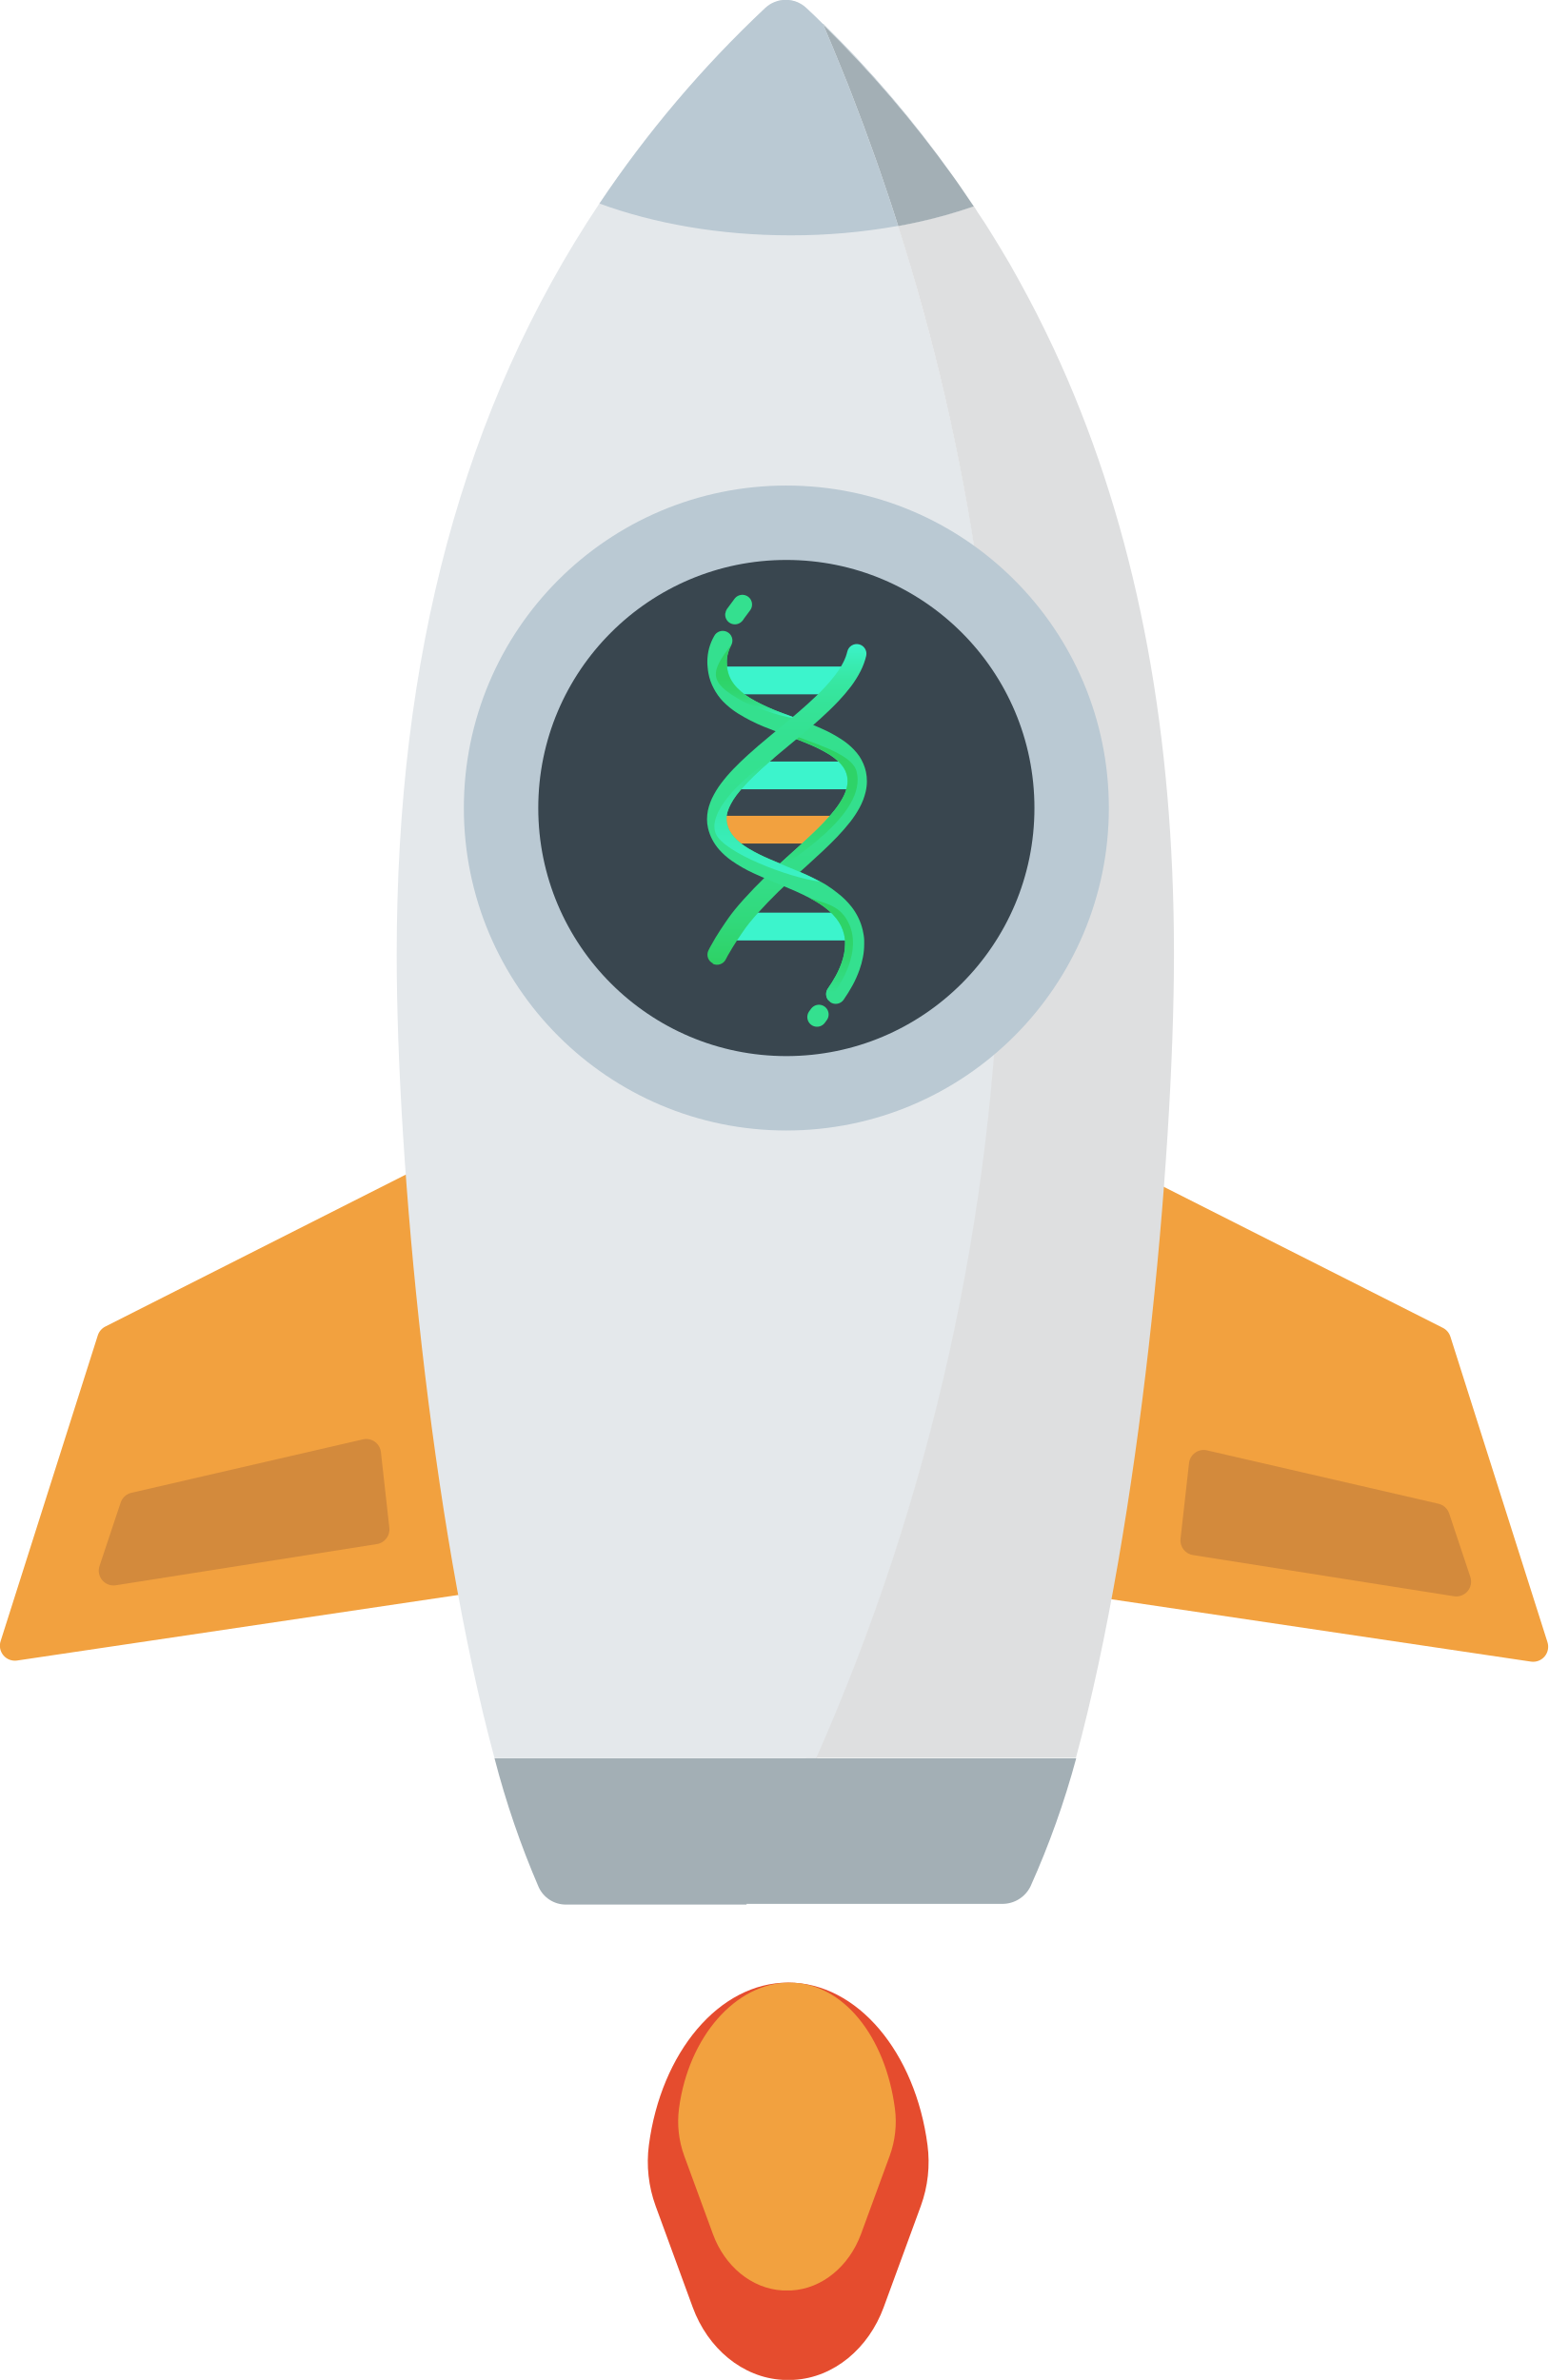
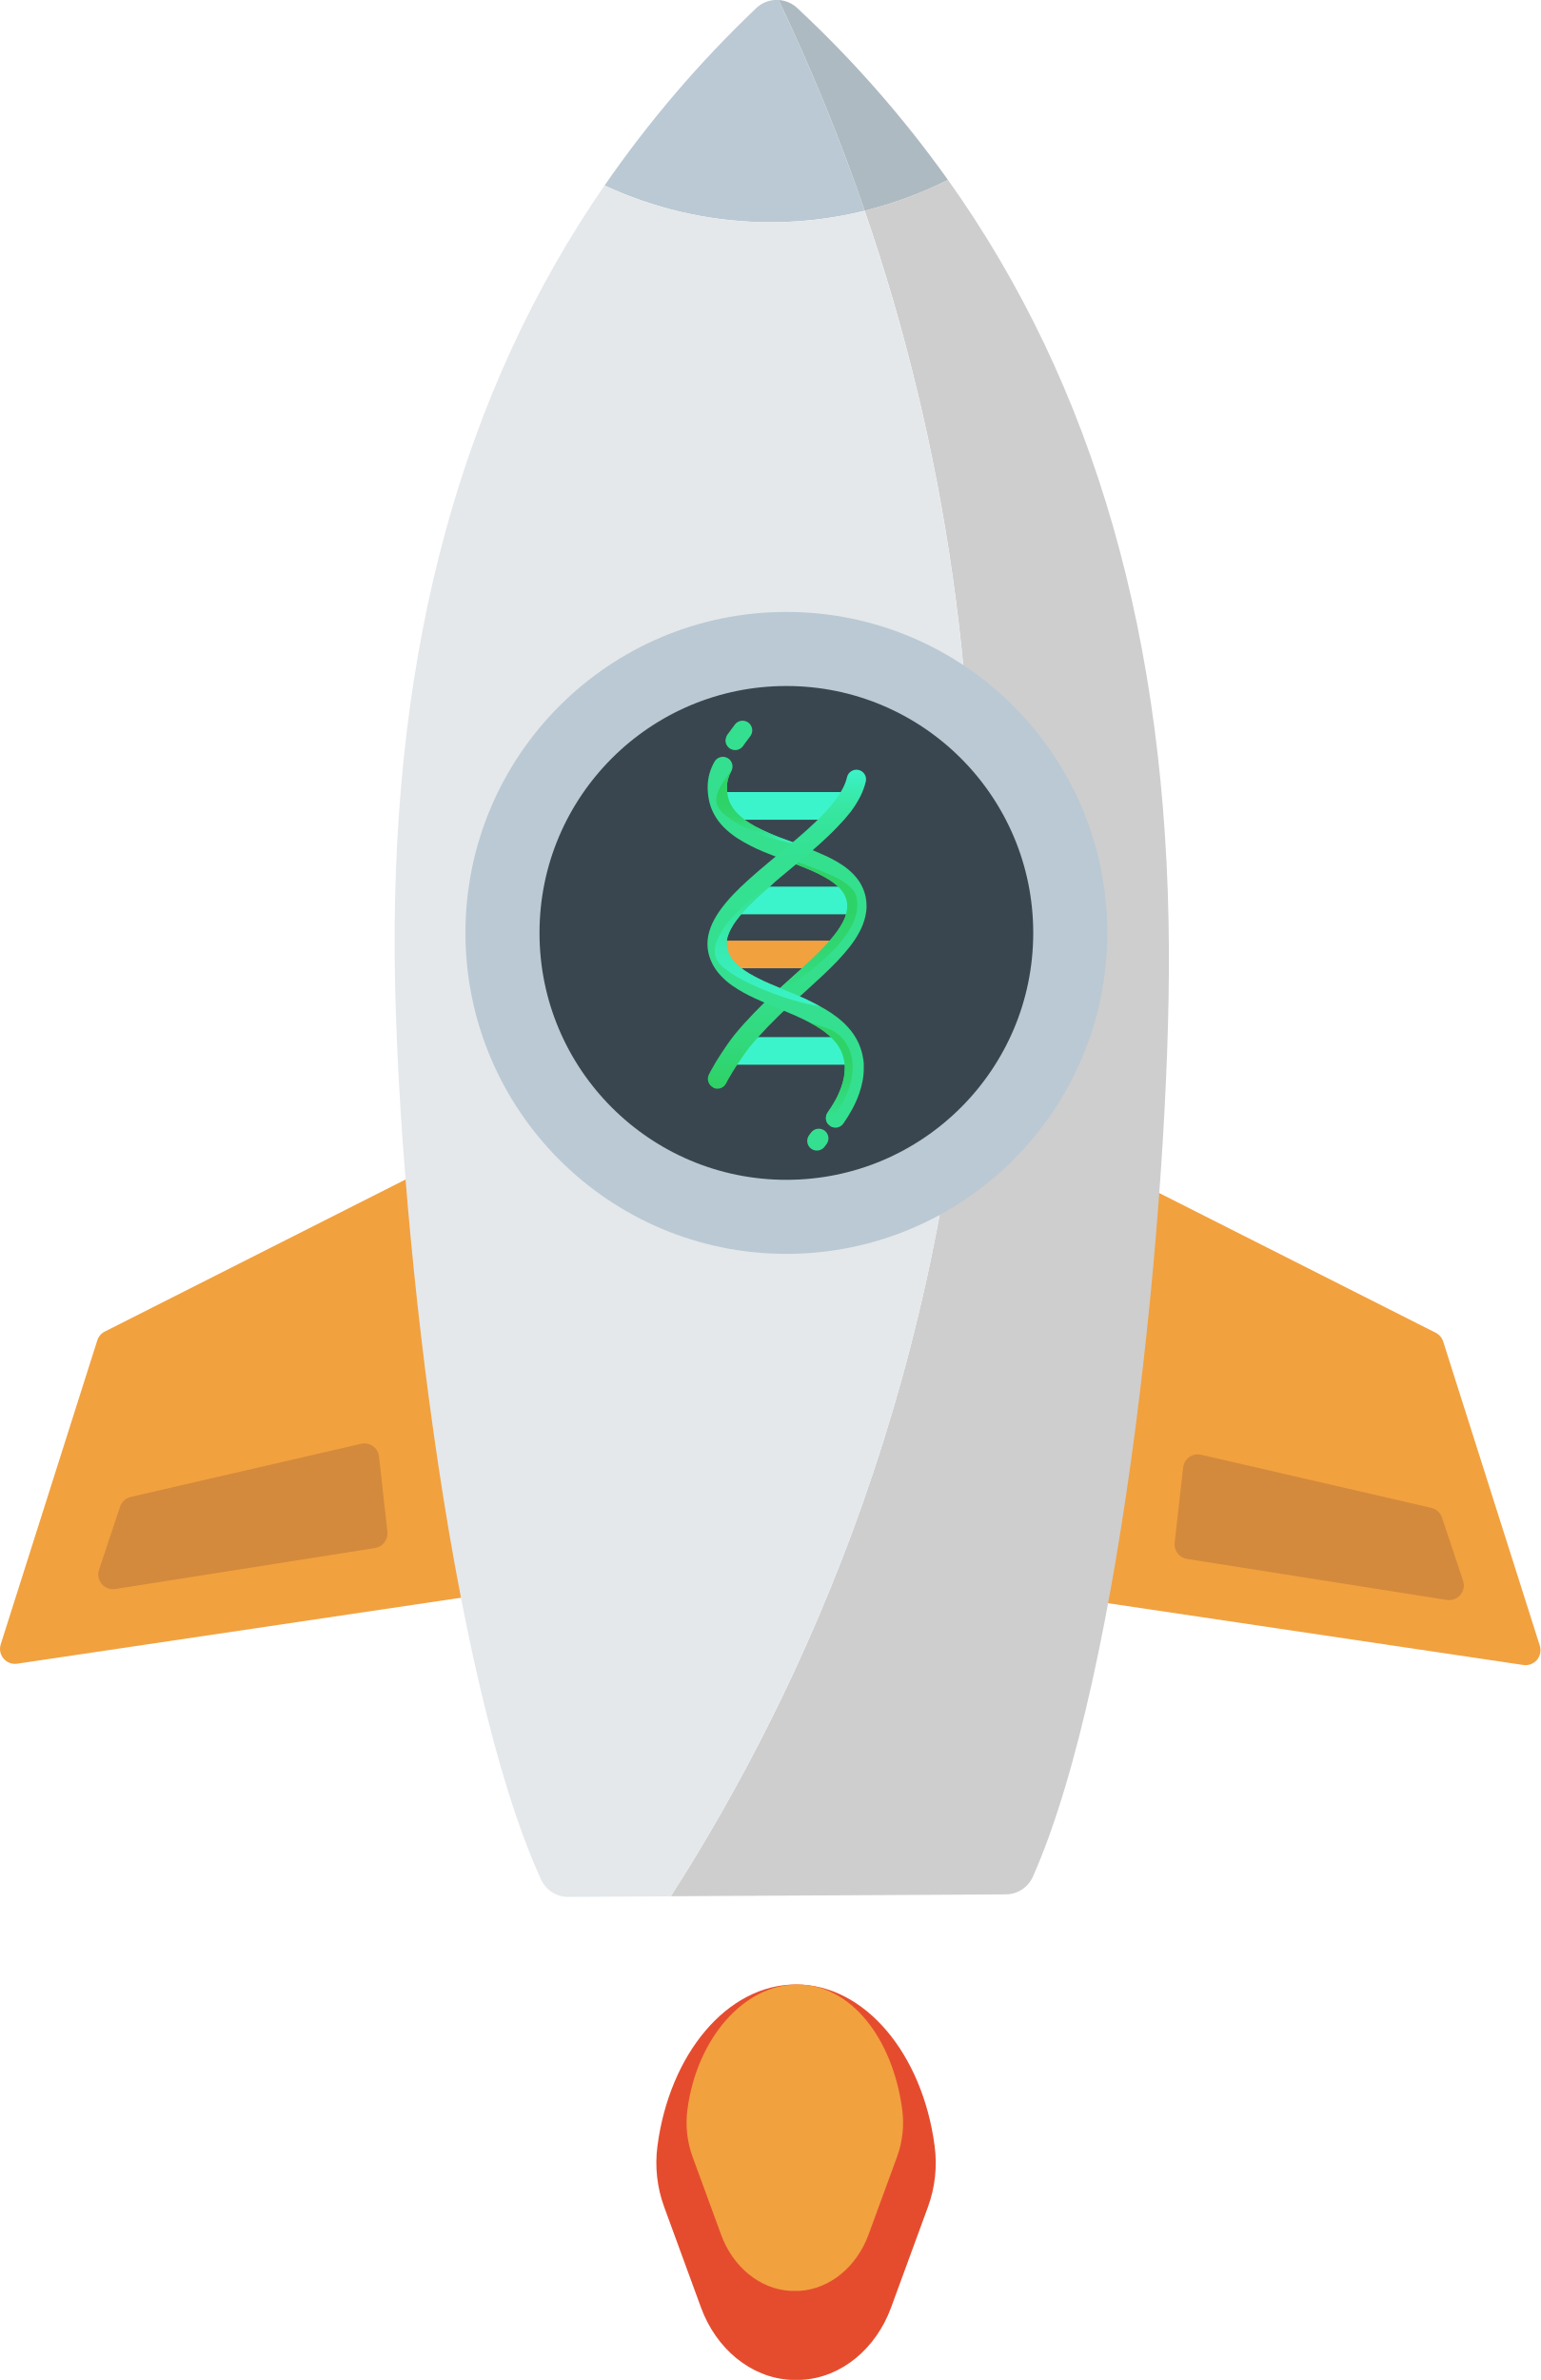
- <svg xmlns="http://www.w3.org/2000/svg" xmlns:xlink="http://www.w3.org/1999/xlink" id="Ebene_1" data-name="Ebene 1" viewBox="0 0 393.43 604.85">
+ <svg xmlns="http://www.w3.org/2000/svg" xmlns:xlink="http://www.w3.org/1999/xlink" id="Ebene_1" data-name="Ebene 1" viewBox="0 0 393.43 607.71">
  <defs>
-     <linearGradient id="Unbenannter_Verlauf_4" x1="528.05" y1="1089.76" x2="612.78" y2="1089.76" gradientTransform="translate(1289.8 -367.7) rotate(90)" gradientUnits="userSpaceOnUse">
+     <linearGradient id="Unbenannter_Verlauf_4" x1="558.05" y1="1091.62" x2="642.78" y2="1091.62" gradientTransform="translate(1292.66 -364.84) rotate(90)" gradientUnits="userSpaceOnUse">
      <stop offset="0.12" stop-color="#34e08f" />
      <stop offset="0.59" stop-color="#34df8d" />
      <stop offset="0.76" stop-color="#33dd86" />
      <stop offset="0.87" stop-color="#31d97b" />
      <stop offset="0.97" stop-color="#2fd36a" />
      <stop offset="0.99" stop-color="#2ed266" />
    </linearGradient>
-     <linearGradient id="Unbenannter_Verlauf_5" x1="531.41" y1="1097.52" x2="550.32" y2="1097.52" gradientTransform="translate(1289.8 -367.7) rotate(90)" gradientUnits="userSpaceOnUse">
+     <linearGradient id="Unbenannter_Verlauf_5" x1="561.41" y1="1099.37" x2="580.32" y2="1099.37" gradientTransform="translate(1292.66 -364.84) rotate(90)" gradientUnits="userSpaceOnUse">
      <stop offset="0" stop-color="#2ed265" />
      <stop offset="0.45" stop-color="#2ed367" />
      <stop offset="0.61" stop-color="#2fd56e" />
      <stop offset="0.72" stop-color="#31d979" />
      <stop offset="0.82" stop-color="#33de8a" />
      <stop offset="0.9" stop-color="#36e6a0" />
      <stop offset="0.96" stop-color="#3aeebb" />
      <stop offset="1" stop-color="#3cf4cc" />
    </linearGradient>
-     <linearGradient id="Unbenannter_Verlauf_6" x1="554.07" y1="1082.61" x2="589.1" y2="1082.61" gradientTransform="translate(1289.8 -367.7) rotate(90)" gradientUnits="userSpaceOnUse">
+     <linearGradient id="Unbenannter_Verlauf_6" x1="584.07" y1="1084.46" x2="619.1" y2="1084.46" gradientTransform="translate(1292.66 -364.84) rotate(90)" gradientUnits="userSpaceOnUse">
      <stop offset="0" stop-color="#2ed265" />
      <stop offset="0.39" stop-color="#2ed368" />
      <stop offset="0.64" stop-color="#30d670" />
      <stop offset="0.85" stop-color="#32db7f" />
      <stop offset="1" stop-color="#34e08f" />
    </linearGradient>
-     <linearGradient id="Unbenannter_Verlauf_12" x1="169.19" y1="773.06" x2="169.19" y2="773.06" gradientTransform="translate(991.71 1.3) rotate(90)" gradientUnits="userSpaceOnUse">
+     <linearGradient id="Unbenannter_Verlauf_12" x1="199.19" y1="774.92" x2="199.19" y2="774.92" gradientTransform="translate(994.57 4.16) rotate(90)" gradientUnits="userSpaceOnUse">
      <stop offset="0" stop-color="#3cf4cc" />
      <stop offset="0.09" stop-color="#39edb8" />
      <stop offset="0.21" stop-color="#37e7a5" />
      <stop offset="0.35" stop-color="#35e399" />
      <stop offset="0.53" stop-color="#34e191" />
      <stop offset="0.93" stop-color="#34e08f" />
    </linearGradient>
-     <linearGradient id="Unbenannter_Verlauf_12-2" x1="176.85" y1="778.68" x2="176.85" y2="778.68" xlink:href="#Unbenannter_Verlauf_12" />
-     <linearGradient id="Unbenannter_Verlauf_12-3" x1="197.83" y1="808.53" x2="197.83" y2="808.53" xlink:href="#Unbenannter_Verlauf_12" />
-     <linearGradient id="Unbenannter_Verlauf_12-4" x1="245.1" y1="773.24" x2="245.1" y2="773.24" xlink:href="#Unbenannter_Verlauf_12" />
-     <linearGradient id="Unbenannter_Verlauf_11" x1="531.37" y1="1089.93" x2="622.8" y2="1089.93" gradientTransform="translate(1289.8 -367.7) rotate(90)" gradientUnits="userSpaceOnUse">
+     <linearGradient id="Unbenannter_Verlauf_12-2" x1="206.85" y1="780.54" x2="206.85" y2="780.54" xlink:href="#Unbenannter_Verlauf_12" />
+     <linearGradient id="Unbenannter_Verlauf_12-3" x1="227.83" y1="810.39" x2="227.83" y2="810.39" xlink:href="#Unbenannter_Verlauf_12" />
+     <linearGradient id="Unbenannter_Verlauf_12-4" x1="275.1" y1="775.09" x2="275.1" y2="775.09" xlink:href="#Unbenannter_Verlauf_12" />
+     <linearGradient id="Unbenannter_Verlauf_11" x1="561.37" y1="1091.79" x2="652.8" y2="1091.79" gradientTransform="translate(1292.66 -364.84) rotate(90)" gradientUnits="userSpaceOnUse">
      <stop offset="0" stop-color="#3cf4cc" />
      <stop offset="0" stop-color="#3cf3ca" />
      <stop offset="0.05" stop-color="#39ecb4" />
      <stop offset="0.1" stop-color="#37e7a3" />
      <stop offset="0.17" stop-color="#35e398" />
      <stop offset="0.26" stop-color="#34e191" />
      <stop offset="0.52" stop-color="#34e08f" />
    </linearGradient>
-     <linearGradient id="Unbenannter_Verlauf_12-5" x1="229.14" y1="775.31" x2="229.14" y2="775.31" xlink:href="#Unbenannter_Verlauf_12" />
-     <linearGradient id="Unbenannter_Verlauf_13" x1="595.89" y1="1078.63" x2="621.9" y2="1078.63" gradientTransform="translate(1289.8 -367.7) rotate(90)" gradientUnits="userSpaceOnUse">
+     <linearGradient id="Unbenannter_Verlauf_12-5" x1="259.14" y1="777.16" x2="259.14" y2="777.16" xlink:href="#Unbenannter_Verlauf_12" />
+     <linearGradient id="Unbenannter_Verlauf_13" x1="625.89" y1="1080.49" x2="651.9" y2="1080.49" gradientTransform="translate(1292.66 -364.84) rotate(90)" gradientUnits="userSpaceOnUse">
      <stop offset="0" stop-color="#2ed265" />
      <stop offset="0.36" stop-color="#2ed368" />
      <stop offset="0.59" stop-color="#30d670" />
      <stop offset="0.78" stop-color="#32db7f" />
      <stop offset="0.92" stop-color="#34e08f" />
    </linearGradient>
-     <linearGradient id="Unbenannter_Verlauf_14" x1="560.15" y1="1094.85" x2="591.77" y2="1094.85" gradientTransform="translate(1289.8 -367.7) rotate(90)" gradientUnits="userSpaceOnUse">
+     <linearGradient id="Unbenannter_Verlauf_14" x1="590.15" y1="1096.71" x2="621.77" y2="1096.71" gradientTransform="translate(1292.66 -364.84) rotate(90)" gradientUnits="userSpaceOnUse">
      <stop offset="0" stop-color="#34e08f" />
      <stop offset="0.15" stop-color="#35e399" />
      <stop offset="0.7" stop-color="#39eeba" />
      <stop offset="1" stop-color="#3bf2c6" />
      <stop offset="1" stop-color="#3cf4cc" stop-opacity="0.52" />
      <stop offset="1" stop-color="#3cf4cc" stop-opacity="0.5" />
    </linearGradient>
  </defs>
-   <path d="M116,292,26.76,337.13a3.81,3.81,0,0,0-1.91,2.25L.18,417A3.81,3.81,0,0,0,4.38,422l137.86-20.49a3.81,3.81,0,0,0,3.15-4.64L121.44,294.57A3.81,3.81,0,0,0,116,292Z" fill="#f2a13f" />
-   <path d="M277.42,292.36l89.25,45.1a3.82,3.82,0,0,1,1.91,2.24l24.67,77.65a3.82,3.82,0,0,1-4.2,4.93L251.19,401.79a3.81,3.81,0,0,1-3.15-4.64L272,294.9A3.81,3.81,0,0,1,277.42,292.36Z" fill="#f2a13f" />
-   <path d="M189.58,483.85h.2l-.09.18H143.81a7.6,7.6,0,0,1-6.94-4.48,225.25,225.25,0,0,1-11.2-32.7H207.4C201.6,460.06,195.6,472.41,189.58,483.85Z" fill="#a3afb5" />
-   <path d="M254.33,236.85Q254,252,252.88,266.58c-.17,2.17-.34,4.33-.54,6.48q-.72,8.38-1.71,16.57-.72,6.08-1.57,12-1.91,13.43-4.39,26.3-1.63,8.48-3.48,16.69c-.62,2.8-1.27,5.56-1.93,8.31q-1.41,5.82-2.91,11.52-1.65,6.25-3.41,12.35c-.63,2.18-1.28,4.35-1.93,6.5q-2.46,8.19-5.12,16.08c-.31.94-.63,1.88-.95,2.82q-4.06,11.92-8.46,23.14l-1,2.64q-3.84,9.69-7.85,18.84c-5.79,13.21-11.8,25.56-17.81,37h-.2c6-11.44,12-23.79,17.82-37H125.67c-16.11-59.44-24.86-151.25-24.86-204.15,0-76.12,16.93-139.15,51.5-190.93a288.32,288.32,0,0,1,42.13-49.7,7.62,7.62,0,0,1,10.44,0q2.16,2,4.28,4.13l.06.06q2.42,5.64,4.84,11.67c.41,1,.81,2,1.21,3,0,.12.09.23.14.34.36.91.71,1.83,1.07,2.75q3.06,7.89,6.07,16.36c.36,1,.73,2.07,1.09,3.12.79,2.25,1.56,4.54,2.33,6.86.38,1.16.77,2.33,1.15,3.5l1.14,3.54c.53,1.64,1.05,3.31,1.56,5,.39,1.23.76,2.48,1.14,3.73q1.32,4.41,2.61,9,1.94,6.86,3.76,14c.37,1.45.74,2.91,1.1,4.37,0,.1,0,.2.07.3.39,1.59.78,3.2,1.16,4.82s.76,3.24,1.13,4.88q1.13,4.91,2.16,9.93c.31,1.5.62,3,.92,4.51.08.39.15.78.23,1.17.23,1.15.45,2.31.67,3.47.17.87.33,1.74.49,2.61.29,1.57.58,3.14.85,4.72.25,1.36.48,2.73.71,4.1q.44,2.53.84,5.1a1.43,1.43,0,0,0,0,.22l.81,5.29c.27,1.85.54,3.7.79,5.57q.36,2.55.69,5.13c0,.06,0,.12,0,.17.23,1.77.45,3.54.66,5.32,0,.16,0,.32.05.47.15,1.21.28,2.43.42,3.66.08.71.16,1.43.23,2.14.19,1.76.37,3.53.54,5.3.14,1.45.28,2.9.41,4.36.06.72.12,1.45.19,2.18.12,1.55.25,3.09.37,4.65.15,1.91.28,3.84.41,5.78s.24,3.88.35,5.83.21,3.91.29,5.88c.08,1.75.15,3.51.2,5.28q.1,3,.18,6c0,1.17.05,2.34.07,3.52,0,.32,0,.64,0,1,0,1.26,0,2.53.05,3.8Q254.5,228.63,254.33,236.85Z" fill="#e4e8eb" />
-   <path d="M273.49,446.85a217.64,217.64,0,0,1-11.6,32.52,7.94,7.94,0,0,1-7.22,4.48H186.33c6.26-11.44,12.52-23.79,18.55-37Z" fill="#a3afb5" />
-   <path d="M207.4,446.85a551.45,551.45,0,0,0,46.82-210.18,551.56,551.56,0,0,0-26-179.23c-6.05-19-12.61-36.18-19.05-51.24l0-.12.06.06a288.72,288.72,0,0,1,29.28,33.49A292.93,292.93,0,0,0,209.22,6.26q2.42,5.64,4.84,11.67c.41,1,.81,2,1.21,3,0,.12.09.23.14.34.36.91.71,1.83,1.07,2.75q3.06,7.89,6.07,16.36c.36,1,.73,2.07,1.09,3.12.79,2.25,1.56,4.54,2.33,6.86.38,1.16.77,2.33,1.15,3.5l1.14,3.54a128.15,128.15,0,0,0,19.2-5c-.35-.54-.71-1.08-1.07-1.61.37.53.73,1.06,1.08,1.6s.7,1.06,1,1.59c.66,1,1.32,2,2,3,.77,1.22,1.54,2.45,2.3,3.69.61,1,1.22,2,1.82,3q2,3.29,3.84,6.65c.42.75.83,1.5,1.24,2.26,1.24,2.26,2.45,4.55,3.63,6.85q2.2,4.32,4.28,8.74,1.94,4.14,3.75,8.35a0,0,0,0,0,0,0c18.11,42.19,27,90.57,27,145.87,0,53-8.77,144.9-24.91,204.33h-65.9" fill="#dedfe0" />
-   <circle cx="199.83" cy="205.35" r="72.5" fill="#39464f" stroke="#bac9d3" stroke-miterlimit="10" stroke-width="18.91" />
-   <path d="M217.62,200.59H185.16a51.39,51.39,0,0,1,6.68-7.06h24.5a8.54,8.54,0,0,1,1.33,3.08A8.91,8.91,0,0,1,217.62,200.59Z" fill="#3cf4cc" />
-   <path d="M207.44,214.38h-22.8a10.11,10.11,0,0,1-2.35-4.47,7.78,7.78,0,0,1-.14-2.59H214.1A63,63,0,0,1,207.44,214.38Z" fill="#f2a13f" />
-   <path d="M211.24,176.45H185.53a11,11,0,0,1-3.07-5.78c-.09-.44-.14-.86-.19-1.28h34.18A30.19,30.19,0,0,1,211.24,176.45Z" fill="#3cf4cc" />
-   <path d="M217.16,239H184.62a37.5,37.5,0,0,1,4.67-7.06h25.17a12.61,12.61,0,0,1,2.39,5A13.34,13.34,0,0,1,217.16,239Z" fill="#3cf4cc" />
-   <path d="M188.69,156.79" fill="none" stroke="#34e08f" stroke-linecap="round" stroke-miterlimit="10" stroke-width="4.93" />
-   <path d="M181.16,244.83a2.46,2.46,0,0,1-1.13-3.3c.23-.46.5-1,.82-1.52s.66-1.14,1-1.75c.75-1.22,1.6-2.53,2.43-3.74.55-.81,1.09-1.58,1.6-2.25.29-.39.57-.74.83-1.06,1.42-1.74,3.12-3.62,4.9-5.46.89-.92,1.79-1.83,2.69-2.71.72-.7,1.44-1.38,2.14-2l.51-.47c1.51-1.39,3-2.73,4.49-4.06s2.92-2.63,4.27-3.9,2.45-2.33,3.52-3.46a43.33,43.33,0,0,0,2.89-3.31,22,22,0,0,0,2-3,12.87,12.87,0,0,0,.66-1.41,10.72,10.72,0,0,0,.41-1.33,7.65,7.65,0,0,0,.18-1.58,6.53,6.53,0,0,0-.14-1.33,6.43,6.43,0,0,0-.37-1.15,7.44,7.44,0,0,0-.59-1.07h0a9.47,9.47,0,0,0-1.42-1.61,15.54,15.54,0,0,0-2-1.53,36.87,36.87,0,0,0-5.49-2.77c-1.38-.58-2.84-1.15-4.34-1.72h0c-.61-.24-1.23-.46-1.86-.7-1.71-.65-3.44-1.32-5.13-2a43.91,43.91,0,0,1-6.59-3.38,21.23,21.23,0,0,1-3.71-3A14.56,14.56,0,0,1,181.4,175a13,13,0,0,1-1.37-3.88c-.09-.51-.16-1-.2-1.49h0a14.25,14.25,0,0,1-.08-1.45,13.51,13.51,0,0,1,.47-3.52,13.65,13.65,0,0,1,1.26-3,2.46,2.46,0,0,1,4.45,2.09,2.2,2.2,0,0,1-.15.31A8.37,8.37,0,0,0,185,166a7.89,7.89,0,0,0-.29,2.21,8.52,8.52,0,0,0,.05,1c0,.34.08.69.15,1.06a8,8,0,0,0,.85,2.41,9.81,9.81,0,0,0,1.57,2.11,16.23,16.23,0,0,0,2,1.75,24.19,24.19,0,0,0,2.58,1.6,55.37,55.37,0,0,0,6.26,2.83c1.46.58,2.95,1.14,4.44,1.7l.17.07c2,.75,4,1.52,5.88,2.37a34.36,34.36,0,0,1,5.33,2.89,17.42,17.42,0,0,1,3,2.49,13.65,13.65,0,0,1,1.4,1.72,12,12,0,0,1,1,1.86,11,11,0,0,1,.67,2.08,11.76,11.76,0,0,1,.24,2.37,10.19,10.19,0,0,1-.08,1.35,12.33,12.33,0,0,1-.23,1.33,16.2,16.2,0,0,1-1.52,4,25.69,25.69,0,0,1-2.45,3.72h0q-1.52,1.92-3.21,3.69c-.59.61-1.18,1.22-1.81,1.83s-1.25,1.21-1.9,1.83c-1.41,1.31-2.87,2.63-4.35,4s-3,2.68-4.46,4c-1.64,1.49-3.42,3.23-5.12,5s-3.33,3.56-4.63,5.16h0c-.27.33-.6.75-.95,1.22s-.73,1-1.11,1.58c-.78,1.13-1.6,2.38-2.31,3.54-.48.77-.9,1.5-1.25,2.12-.2.35-.36.66-.48.92a2.48,2.48,0,0,1-3.31,1.12Z" fill="url(#Unbenannter_Verlauf_4)" />
-   <path d="M188.65,153.63c-2.54,3.37-1.8,2.47-1.8,2.47" fill="none" stroke="#34e08f" stroke-linecap="round" stroke-miterlimit="10" stroke-width="4.93" />
-   <line x1="208.11" y1="257.81" x2="207.62" y2="258.47" fill="none" stroke="#34e08f" stroke-linecap="round" stroke-miterlimit="10" stroke-width="4.93" />
-   <path d="M202.63,182.62c-4.52-.38-12.15-3.43-14-4.44-8.94-5-8-7.39-2.73-14.47a1.87,1.87,0,0,1-.15.32A8.63,8.63,0,0,0,185,166a7.85,7.85,0,0,0-.29,2.21c0,.31,0,.64,0,1s.08.69.15,1.06a8.06,8.06,0,0,0,.85,2.41,9.81,9.81,0,0,0,1.57,2.11,16.23,16.23,0,0,0,2,1.75,27.12,27.12,0,0,0,2.58,1.6,57.2,57.2,0,0,0,6.26,2.83C199.64,181.5,201.13,182.05,202.63,182.62Z" fill="url(#Unbenannter_Verlauf_5)" />
-   <path d="M196.47,221l.51-.46c1.51-1.39,3-2.74,4.5-4.07s2.91-2.62,4.26-3.89,2.45-2.33,3.53-3.46a43.2,43.2,0,0,0,2.88-3.31,21.16,21.16,0,0,0,2-3,12.87,12.87,0,0,0,.66-1.41,10.72,10.72,0,0,0,.41-1.33,7.2,7.2,0,0,0,.19-1.59,6.53,6.53,0,0,0-.14-1.33,6.43,6.43,0,0,0-.37-1.15,7.44,7.44,0,0,0-.59-1.07h0a9.47,9.47,0,0,0-1.42-1.61,15.54,15.54,0,0,0-2-1.53,36.87,36.87,0,0,0-5.49-2.77c-1.38-.58-2.84-1.15-4.34-1.72h0c-.61-.24-1.23-.46-1.86-.7a2.2,2.2,0,0,1,1.95,0c4.28,2,15.22,4.68,16.5,9.35,3.05,11.1-18.22,23.4-19.54,24.88C197.49,221.56,196.94,221.55,196.47,221Z" fill="url(#Unbenannter_Verlauf_6)" />
-   <path d="M218.65,170.49Z" fill="url(#Unbenannter_Verlauf_12)" />
-   <path d="M213,178.15Z" fill="url(#Unbenannter_Verlauf_12-2)" />
-   <path d="M183.19,199.13Z" fill="url(#Unbenannter_Verlauf_12-3)" />
-   <path d="M218.48,246.4Z" fill="url(#Unbenannter_Verlauf_12-4)" />
-   <path d="M211,254.66a2.46,2.46,0,0,1-.62-3.43h0a34,34,0,0,0,2-3.2,21.9,21.9,0,0,0,1.47-3.28h0a16,16,0,0,0,.67-2.44,13.63,13.63,0,0,0,.23-2.39q0-.37,0-.75a10.55,10.55,0,0,0-.25-1.7h0a10.38,10.38,0,0,0-.76-2.13,10.79,10.79,0,0,0-1.18-1.88h0a14.22,14.22,0,0,0-1.9-2,22.54,22.54,0,0,0-2.41-1.8c-.81-.52-1.68-1-2.6-1.5-1.09-.56-2.23-1.11-3.41-1.64-1-.44-2-.86-3-1.28l-2-.83c-1.91-.79-3.83-1.58-5.67-2.45a36.11,36.11,0,0,1-5.62-3.2,18.15,18.15,0,0,1-3.12-2.76,13.37,13.37,0,0,1-1.79-2.56,12,12,0,0,1-1.12-3h0a10,10,0,0,1-.25-2.25,10.23,10.23,0,0,1,.06-1.12,10.8,10.8,0,0,1,.42-2.11,16.34,16.34,0,0,1,.75-2,22.73,22.73,0,0,1,2.31-3.82,39.34,39.34,0,0,1,3.2-3.75c1.18-1.23,2.46-2.46,3.81-3.67,1.59-1.45,3.28-2.88,5-4.31s3.45-2.87,5.16-4.3,3.3-2.79,4.84-4.18,3-2.78,4.28-4.15h0a38.66,38.66,0,0,0,2.81-3.31,21.12,21.12,0,0,0,2-3.17h0a14.11,14.11,0,0,0,.61-1.38,12.68,12.68,0,0,0,.4-1.33,2.46,2.46,0,1,1,4.8,1.1,17.44,17.44,0,0,1-1.41,3.83,26.51,26.51,0,0,1-2.45,3.92,45.22,45.22,0,0,1-3.17,3.73c-1.41,1.5-3,3-4.56,4.43s-3.28,2.89-5,4.31-3.47,2.88-5.16,4.29l-1.51,1.28c-1.15,1-2.27,1.95-3.33,2.91h0c-1.28,1.16-2.48,2.3-3.55,3.42a34.64,34.64,0,0,0-2.8,3.26h0a17.06,17.06,0,0,0-1.44,2.24,11,11,0,0,0-.85,2,6.49,6.49,0,0,0-.25,1.24c0,.21,0,.41,0,.62a5.18,5.18,0,0,0,.13,1.17,7.22,7.22,0,0,0,.65,1.77,8.23,8.23,0,0,0,1.14,1.61,12.49,12.49,0,0,0,1.64,1.53,20.13,20.13,0,0,0,2.11,1.44,46.06,46.06,0,0,0,5.31,2.66c1.3.57,2.66,1.14,4.05,1.7,1.71.72,3.47,1.44,5.19,2.22,1.22.55,2.43,1.13,3.59,1.77.49.26,1,.53,1.46.82A30.62,30.62,0,0,1,212.9,227a19.54,19.54,0,0,1,3.51,3.47h0a15.6,15.6,0,0,1,1.71,2.75,14.75,14.75,0,0,1,1.12,3.17h0c.1.41.17.83.24,1.24s.11.83.13,1.24,0,.72,0,1.09a16.7,16.7,0,0,1-.32,3.3,20.52,20.52,0,0,1-.86,3.16,27.41,27.41,0,0,1-1.78,4,40.53,40.53,0,0,1-2.27,3.66,2.45,2.45,0,0,1-3.41.6Z" fill="url(#Unbenannter_Verlauf_11)" />
-   <path d="M216.41,230.44Z" fill="url(#Unbenannter_Verlauf_12-5)" />
-   <path d="M210.51,254.21a2.46,2.46,0,0,1-.13-3,32.62,32.62,0,0,0,2-3.19,21.9,21.9,0,0,0,1.47-3.28h0a16,16,0,0,0,.67-2.44,13.72,13.72,0,0,0,.23-2.39c0-.26,0-.5,0-.76a10.89,10.89,0,0,0-.25-1.7h0a10.36,10.36,0,0,0-1.94-4h0a14.22,14.22,0,0,0-1.9-2,20.14,20.14,0,0,0-2.41-1.8c-.81-.52-1.68-1-2.6-1.5,4.42,1.63,7.93,1.87,10.14,6.72C218.76,241.51,214.39,249.57,210.51,254.21Z" fill="url(#Unbenannter_Verlauf_13)" />
-   <path d="M208.36,224.07c-8.09-1.08-24.35-7.36-26.44-12.15-2.33-5.34,6.54-14.33,14.9-19.47q-1.73,1.45-3.32,2.9h0c-1.28,1.17-2.48,2.31-3.56,3.43a32.19,32.19,0,0,0-2.79,3.26h0a17.67,17.67,0,0,0-1.43,2.24,10.84,10.84,0,0,0-.86,2.05,7.35,7.35,0,0,0-.24,1.24,4.17,4.17,0,0,0,0,.61,5.2,5.2,0,0,0,.13,1.18,7.56,7.56,0,0,0,.66,1.77,8.49,8.49,0,0,0,1.13,1.61,12,12,0,0,0,1.65,1.53,21.79,21.79,0,0,0,2.11,1.44,45.26,45.26,0,0,0,5.31,2.66c1.29.57,2.66,1.13,4,1.7,1.72.71,3.48,1.44,5.2,2.22C206,222.85,207.2,223.44,208.36,224.07Z" fill="url(#Unbenannter_Verlauf_14)" />
-   <path d="M247.46,52.45a128.15,128.15,0,0,1-19.2,5q-.56-1.78-1.14-3.54c-.38-1.18-.76-2.34-1.15-3.5-.77-2.32-1.54-4.61-2.33-6.86-.36-1.05-.72-2.08-1.09-3.12q-3-8.47-6.07-16.36c-.36-.92-.71-1.84-1.07-2.75,0-.11-.09-.22-.14-.34-.4-1-.81-2-1.21-3q-2.42-6-4.84-11.67A288.94,288.94,0,0,1,242,44.53c.74,1,1.48,2.09,2.21,3.14s1.45,2.11,2.16,3.17C246.75,51.37,247.11,51.91,247.46,52.45Z" fill="#a3afb5" />
-   <path d="M242,44.53a288.94,288.94,0,0,0-32.8-38.27q2.42,5.64,4.84,11.67c.41,1,.81,2,1.21,3,0,.12.09.23.14.34.36.91.71,1.83,1.07,2.75q3.06,7.89,6.07,16.36c.36,1,.73,2.07,1.09,3.12.79,2.25,1.56,4.54,2.33,6.86.38,1.16.77,2.33,1.15,3.5l1.14,3.54h0a152.94,152.94,0,0,1-27.38,2.41c-18,0-34.68-3-48.52-8.08a288.32,288.32,0,0,1,42.13-49.7,7.62,7.62,0,0,1,10.44,0q2.16,2,4.28,4.13l0-.12.06.06A287.36,287.36,0,0,1,242,44.53Z" fill="#bac9d3" />
-   <path d="M247.47,52.44h0c-.35-.54-.71-1.08-1.07-1.61C246.76,51.37,247.12,51.9,247.47,52.44Z" fill="#bac9d3" />
-   <path d="M298.33,446.85H273.49" fill="none" />
-   <path d="M125.67,446.85H92.33" fill="none" />
-   <path d="M207.59,446.85h-.19" fill="none" />
-   <path d="M96.8,369.05l2.14,19.23a3.76,3.76,0,0,1-3.16,4.13L29.44,402.88a3.76,3.76,0,0,1-4.15-4.9l5.38-16.13a3.73,3.73,0,0,1,2.72-2.47L92.22,365.8A3.75,3.75,0,0,1,96.8,369.05Z" fill="#d38a3c" />
-   <path d="M302.16,371.84,300,391.07a3.76,3.76,0,0,0,3.15,4.13l66.34,10.47a3.76,3.76,0,0,0,4.16-4.9l-5.38-16.13a3.77,3.77,0,0,0-2.72-2.48l-58.83-13.57A3.75,3.75,0,0,0,302.16,371.84Z" fill="#d38a3c" />
-   <path d="M234,560.63l-9.43,25.72c-3.83,10.46-12.65,17.89-22.81,18.46-.48,0-1,0-1.46,0s-1,0-1.45,0c-10.16-.57-19-8-22.82-18.46l-9.42-25.72a32.74,32.74,0,0,1-1.71-15.5c3.09-23.48,17.77-41.28,35.4-41.28s32.32,17.8,35.4,41.28A32.73,32.73,0,0,1,234,560.63Z" fill="#e54c2e" />
-   <polyline points="223.75 594.95 212.62 594.95 188.04 594.95 177.63 594.95" fill="none" />
-   <path d="M226.1,547.86l-7.31,19.93c-3,8.1-9.8,13.86-17.68,14.3-.37,0-.75,0-1.12,0s-.76,0-1.13,0c-7.88-.44-14.71-6.2-17.68-14.3l-7.31-19.93a25.53,25.53,0,0,1-1.32-12c2.39-18.2,14.42-32,28.09-32s24.39,13.79,26.78,32A25.4,25.4,0,0,1,226.1,547.86Z" fill="#f2a13f" />
+   <path d="M116,294.89,26.76,340a3.82,3.82,0,0,0-1.91,2.24L.18,419.88a3.82,3.82,0,0,0,4.2,4.93l137.86-20.49a3.81,3.81,0,0,0,3.15-4.64L121.44,297.43A3.81,3.81,0,0,0,116,294.89Z" fill="#f2a13f" />
+   <path d="M277.42,295.22l89.25,45.09a3.83,3.83,0,0,1,1.91,2.25l24.67,77.65a3.82,3.82,0,0,1-4.2,4.93l-137.86-20.5A3.81,3.81,0,0,1,248,400l24-102.25A3.81,3.81,0,0,1,277.42,295.22Z" fill="#f2a13f" />
+   <path d="M242.1,45.94a102.91,102.91,0,0,1-21.27,7.87A504.87,504.87,0,0,0,198.83,0a7.55,7.55,0,0,1,4.72,2A290,290,0,0,1,242.1,45.94Z" fill="#aebac1" />
+   <path d="M263.79,479.19a7.6,7.6,0,0,1-6.91,4.52l-85.56.48c34-53,71.23-134.28,76.41-241a506.12,506.12,0,0,0-26.9-189.4,102.91,102.91,0,0,0,21.27-7.87c37.45,52.61,56,117.33,56.42,196.21C298.88,306.23,286.72,427.51,263.79,479.19Z" fill="#cecece" />
+   <path d="M220.83,53.81a99.17,99.17,0,0,1-26.5,2.9,100.73,100.73,0,0,1-39.93-9.35A289.45,289.45,0,0,1,193.11,2.1,7.51,7.51,0,0,1,198.83,0,504.87,504.87,0,0,1,220.83,53.81Z" fill="#bac9d3" />
+   <path d="M247.73,243.21c-5.18,106.7-42.42,187.94-76.41,241l-26.15.15a7.61,7.61,0,0,1-7-4.45c-23.51-51.41-37-172.56-37.38-236.64-.44-78.41,17.16-143,53.57-195.89a100.73,100.73,0,0,0,39.93,9.35,99.17,99.17,0,0,0,26.5-2.9A506.12,506.12,0,0,1,247.73,243.21Z" fill="#e4e8eb" />
+   <circle cx="200.83" cy="238.21" r="72.5" fill="#39464f" stroke="#bac9d3" stroke-miterlimit="10" stroke-width="18.91" />
+   <path d="M218.62,233.45H186.16a50.83,50.83,0,0,1,6.68-7.06h24.5a8.54,8.54,0,0,1,1.33,3.08A8.91,8.91,0,0,1,218.62,233.45Z" fill="#3cf4cc" />
+   <path d="M208.44,247.24h-22.8a10.16,10.16,0,0,1-2.35-4.47,7.78,7.78,0,0,1-.14-2.59H215.1A63.9,63.9,0,0,1,208.44,247.24Z" fill="#f2a13f" />
+   <path d="M212.24,209.31H186.53a11,11,0,0,1-3.07-5.79c-.09-.43-.14-.86-.19-1.27h34.18A30.4,30.4,0,0,1,212.24,209.31Z" fill="#3cf4cc" />
+   <path d="M218.16,271.87H185.62a37.5,37.5,0,0,1,4.67-7.06h25.17a12.63,12.63,0,0,1,2.39,5A13.46,13.46,0,0,1,218.16,271.87Z" fill="#3cf4cc" />
+   <path d="M189.69,189.65" fill="none" stroke="#34e08f" stroke-linecap="round" stroke-miterlimit="10" stroke-width="4.93" />
+   <path d="M182.16,277.69a2.46,2.46,0,0,1-1.13-3.3c.23-.46.5-1,.82-1.52s.66-1.14,1-1.75c.75-1.22,1.6-2.53,2.43-3.74.55-.81,1.09-1.58,1.6-2.25.29-.39.57-.74.83-1.06,1.42-1.74,3.12-3.62,4.9-5.46.89-.92,1.79-1.83,2.69-2.71.72-.71,1.44-1.39,2.14-2l.51-.46c1.51-1.39,3-2.74,4.49-4.07s2.92-2.62,4.27-3.89,2.45-2.33,3.52-3.46a43.33,43.33,0,0,0,2.89-3.31,22,22,0,0,0,2-3,12.87,12.87,0,0,0,.66-1.41,10.72,10.72,0,0,0,.41-1.33,7.67,7.67,0,0,0,.18-1.59,6.18,6.18,0,0,0-.51-2.48,6.84,6.84,0,0,0-.59-1.06h0a9.1,9.1,0,0,0-1.42-1.61,15.54,15.54,0,0,0-2-1.53,36.87,36.87,0,0,0-5.49-2.77c-1.38-.59-2.84-1.15-4.34-1.72h0l-1.86-.71c-1.71-.64-3.44-1.31-5.13-2a43,43,0,0,1-6.59-3.39,20.74,20.74,0,0,1-3.71-3,14.39,14.39,0,0,1-2.35-3.18A13,13,0,0,1,181,204c-.09-.51-.16-1-.2-1.49h0a14.25,14.25,0,0,1-.08-1.45,13.51,13.51,0,0,1,.47-3.52,13.65,13.65,0,0,1,1.26-3,2.46,2.46,0,0,1,4.45,2.08,1.87,1.87,0,0,1-.15.32,8.29,8.29,0,0,0-.8,1.92,8,8,0,0,0-.29,2.22,8.63,8.63,0,0,0,.05,1c0,.34.08.69.15,1.06a8.06,8.06,0,0,0,.85,2.41,9.81,9.81,0,0,0,1.57,2.11,16.23,16.23,0,0,0,2,1.75,25.91,25.91,0,0,0,2.58,1.6,57.2,57.2,0,0,0,6.26,2.83c1.46.57,2.95,1.13,4.44,1.7l.17.06c2,.76,4,1.53,5.88,2.38A33.54,33.54,0,0,1,215,220.8a17.83,17.83,0,0,1,3,2.48,13.75,13.75,0,0,1,1.4,1.73,12,12,0,0,1,1,1.86,10.74,10.74,0,0,1,.67,2.08,11.74,11.74,0,0,1,.24,2.36,10.34,10.34,0,0,1-.08,1.36A12.77,12.77,0,0,1,221,234a16.13,16.13,0,0,1-1.52,4,25.79,25.79,0,0,1-2.45,3.73h0q-1.52,1.92-3.21,3.69c-.59.6-1.18,1.22-1.81,1.83l-1.9,1.83c-1.41,1.31-2.87,2.63-4.35,4s-3,2.68-4.46,4c-1.64,1.5-3.42,3.24-5.12,5s-3.33,3.56-4.63,5.16h0c-.27.33-.6.74-.95,1.22s-.73,1-1.11,1.58c-.78,1.13-1.6,2.38-2.31,3.54-.48.77-.9,1.5-1.25,2.11-.2.36-.36.67-.48.92a2.48,2.48,0,0,1-3.31,1.13Z" fill="url(#Unbenannter_Verlauf_4)" />
+   <path d="M189.65,186.49c-2.54,3.37-1.8,2.46-1.8,2.46" fill="none" stroke="#34e08f" stroke-linecap="round" stroke-miterlimit="10" stroke-width="4.93" />
+   <line x1="209.11" y1="290.67" x2="208.62" y2="291.32" fill="none" stroke="#34e08f" stroke-linecap="round" stroke-miterlimit="10" stroke-width="4.93" />
+   <path d="M203.63,215.48c-4.52-.38-12.15-3.43-14-4.44-8.94-5-8-7.39-2.73-14.47a1.77,1.77,0,0,1-.15.31,9,9,0,0,0-.8,1.93,8,8,0,0,0-.29,2.22c0,.31,0,.64,0,1a10.38,10.38,0,0,0,.15,1.06,8,8,0,0,0,.85,2.42,10.07,10.07,0,0,0,1.57,2.11,16.23,16.23,0,0,0,2,1.75,27.12,27.12,0,0,0,2.58,1.6,59.16,59.16,0,0,0,6.26,2.83C200.64,214.35,202.13,214.91,203.63,215.48Z" fill="url(#Unbenannter_Verlauf_5)" />
+   <path d="M197.47,253.87l.51-.47c1.51-1.38,3-2.73,4.5-4.06s2.91-2.63,4.26-3.89,2.45-2.33,3.53-3.46,2-2.16,2.88-3.31a22.34,22.34,0,0,0,2-3,12.87,12.87,0,0,0,.66-1.41,10.72,10.72,0,0,0,.41-1.33,7.21,7.21,0,0,0,.19-1.6,6.18,6.18,0,0,0-.51-2.48,6.84,6.84,0,0,0-.59-1.06h0a9.1,9.1,0,0,0-1.42-1.61,15.54,15.54,0,0,0-2-1.53,36.87,36.87,0,0,0-5.49-2.77c-1.38-.59-2.84-1.15-4.34-1.72h0l-1.86-.71a2.27,2.27,0,0,1,1.95,0c4.28,2,15.22,4.69,16.5,9.36,3.05,11.1-18.22,23.4-19.54,24.88C198.49,254.41,197.94,254.41,197.47,253.87Z" fill="url(#Unbenannter_Verlauf_6)" />
+   <path d="M219.65,203.35Z" fill="url(#Unbenannter_Verlauf_12)" />
+   <path d="M214,211Z" fill="url(#Unbenannter_Verlauf_12-2)" />
+   <path d="M184.19,232Z" fill="url(#Unbenannter_Verlauf_12-3)" />
+   <path d="M219.48,279.26Z" fill="url(#Unbenannter_Verlauf_12-4)" />
+   <path d="M212,287.51a2.46,2.46,0,0,1-.62-3.43h0a32.62,32.62,0,0,0,2-3.19,21.9,21.9,0,0,0,1.47-3.28h0a16,16,0,0,0,.67-2.44,13.72,13.72,0,0,0,.23-2.39c0-.26,0-.5,0-.76a10.89,10.89,0,0,0-.25-1.7h0a10.29,10.29,0,0,0-.76-2.12,10.43,10.43,0,0,0-1.18-1.88h0a14.22,14.22,0,0,0-1.9-2,20.14,20.14,0,0,0-2.41-1.8c-.81-.52-1.68-1-2.6-1.5-1.09-.57-2.23-1.11-3.41-1.64-1-.44-2-.86-3-1.28l-2-.83c-1.91-.79-3.83-1.59-5.67-2.46a36.07,36.07,0,0,1-5.62-3.19,18.21,18.21,0,0,1-3.12-2.77,13.3,13.3,0,0,1-1.79-2.55,12,12,0,0,1-1.12-3h0a10.08,10.08,0,0,1-.25-2.25,10.55,10.55,0,0,1,.06-1.13,10.85,10.85,0,0,1,.42-2.1,16.34,16.34,0,0,1,.75-2,22.73,22.73,0,0,1,2.31-3.82,39.47,39.47,0,0,1,3.2-3.76c1.18-1.23,2.46-2.45,3.81-3.66,1.59-1.45,3.28-2.88,5-4.31s3.45-2.87,5.16-4.3,3.3-2.79,4.84-4.18,3-2.78,4.28-4.15h0a38.66,38.66,0,0,0,2.81-3.31,21.12,21.12,0,0,0,2-3.17h0a13.29,13.29,0,0,0,.61-1.39,11.83,11.83,0,0,0,.4-1.32,2.46,2.46,0,1,1,4.8,1.1,17.63,17.63,0,0,1-1.41,3.83,26.41,26.41,0,0,1-2.45,3.91A43.76,43.76,0,0,1,214,211c-1.41,1.5-3,3-4.56,4.42s-3.28,2.89-5,4.31-3.47,2.89-5.16,4.3c-.51.42-1,.85-1.51,1.28-1.15,1-2.27,1.94-3.33,2.9h0c-1.28,1.17-2.48,2.31-3.55,3.43a33.42,33.42,0,0,0-2.8,3.26h0a17.75,17.75,0,0,0-1.44,2.24,10.81,10.81,0,0,0-.85,2.05,6.49,6.49,0,0,0-.25,1.24c0,.2,0,.41,0,.61a5.2,5.2,0,0,0,.13,1.18,7.53,7.53,0,0,0,.65,1.77,8.23,8.23,0,0,0,1.14,1.61,12.49,12.49,0,0,0,1.64,1.53,21.79,21.79,0,0,0,2.11,1.44,46.06,46.06,0,0,0,5.31,2.66c1.3.57,2.66,1.13,4.05,1.7,1.71.72,3.47,1.44,5.19,2.22,1.22.55,2.43,1.13,3.59,1.76.49.27,1,.54,1.46.82a30.71,30.71,0,0,1,3.07,2.09,19.82,19.82,0,0,1,3.51,3.46h0a16,16,0,0,1,1.71,2.75,14.83,14.83,0,0,1,1.12,3.18h0c.1.41.17.83.24,1.24s.11.83.13,1.24,0,.72,0,1.08a16.56,16.56,0,0,1-.32,3.3,20.33,20.33,0,0,1-.86,3.17,27.78,27.78,0,0,1-1.78,4,37.92,37.92,0,0,1-2.27,3.66,2.45,2.45,0,0,1-3.41.6Z" fill="url(#Unbenannter_Verlauf_11)" />
+   <path d="M217.41,263.3Z" fill="url(#Unbenannter_Verlauf_12-5)" />
+   <path d="M211.51,287.06a2.45,2.45,0,0,1-.13-3,33.86,33.86,0,0,0,2-3.19,21.57,21.57,0,0,0,1.47-3.29h0a15.91,15.91,0,0,0,.67-2.43,13.72,13.72,0,0,0,.23-2.39c0-.26,0-.5,0-.76a10.89,10.89,0,0,0-.25-1.7h0a10.29,10.29,0,0,0-.76-2.12,10.43,10.43,0,0,0-1.18-1.88h0a13.69,13.69,0,0,0-1.9-2,20.14,20.14,0,0,0-2.41-1.8,28.1,28.1,0,0,0-2.6-1.5c4.42,1.62,7.93,1.87,10.14,6.71C219.76,274.36,215.39,282.42,211.51,287.06Z" fill="url(#Unbenannter_Verlauf_13)" />
+   <path d="M209.36,256.93c-8.09-1.09-24.35-7.37-26.44-12.15-2.33-5.34,6.54-14.34,14.9-19.48q-1.73,1.47-3.32,2.91h0c-1.28,1.17-2.48,2.31-3.56,3.42a34.53,34.53,0,0,0-2.79,3.26h0a17,17,0,0,0-1.43,2.24,11,11,0,0,0-.86,2,7.75,7.75,0,0,0-.24,1.24,4.3,4.3,0,0,0,0,.62,5.12,5.12,0,0,0,.13,1.17,7.47,7.47,0,0,0,.66,1.78,8.82,8.82,0,0,0,1.13,1.61,12.55,12.55,0,0,0,1.65,1.52,21.89,21.89,0,0,0,2.11,1.45,48.6,48.6,0,0,0,5.31,2.66c1.29.56,2.66,1.13,4,1.7,1.72.71,3.48,1.43,5.2,2.21C207,255.71,208.2,256.29,209.36,256.93Z" fill="url(#Unbenannter_Verlauf_14)" />
+   <path d="M298.33,449.71H273.49" fill="none" />
+   <path d="M125.67,449.71H92.33" fill="none" />
+   <path d="M207.59,449.71h-.19" fill="none" />
+   <path d="M96.8,371.91l2.14,19.23a3.77,3.77,0,0,1-3.16,4.13L29.44,405.74a3.76,3.76,0,0,1-4.15-4.9l5.38-16.13a3.77,3.77,0,0,1,2.72-2.48l58.83-13.57A3.75,3.75,0,0,1,96.8,371.91Z" fill="#d38a3c" />
+   <path d="M302.16,374.7,300,393.93a3.77,3.77,0,0,0,3.15,4.13l66.34,10.47a3.76,3.76,0,0,0,4.16-4.9l-5.38-16.13a3.75,3.75,0,0,0-2.72-2.48l-58.83-13.57A3.75,3.75,0,0,0,302.16,374.7Z" fill="#d38a3c" />
+   <path d="M237,563.49l-9.43,25.72c-3.83,10.46-12.65,17.89-22.81,18.46-.48,0-1,0-1.46,0s-1,0-1.45,0c-10.16-.57-19-8-22.82-18.46l-9.42-25.72a32.75,32.75,0,0,1-1.71-15.5c3.09-23.49,17.77-41.28,35.4-41.28s32.32,17.79,35.4,41.28A32.75,32.75,0,0,1,237,563.49Z" fill="#e54c2e" />
+   <polyline points="223.75 597.81 212.62 597.81 188.04 597.81 177.63 597.81" fill="none" />
+   <path d="M229.1,550.71l-7.31,19.94c-3,8.1-9.8,13.86-17.68,14.3-.37,0-.75,0-1.12,0s-.76,0-1.13,0c-7.88-.44-14.71-6.2-17.68-14.3l-7.31-19.94a25.49,25.49,0,0,1-1.32-12c2.39-18.2,14.42-32,28.09-32s24.39,13.79,26.78,32A25.36,25.36,0,0,1,229.1,550.71Z" fill="#f2a13f" />
</svg>
